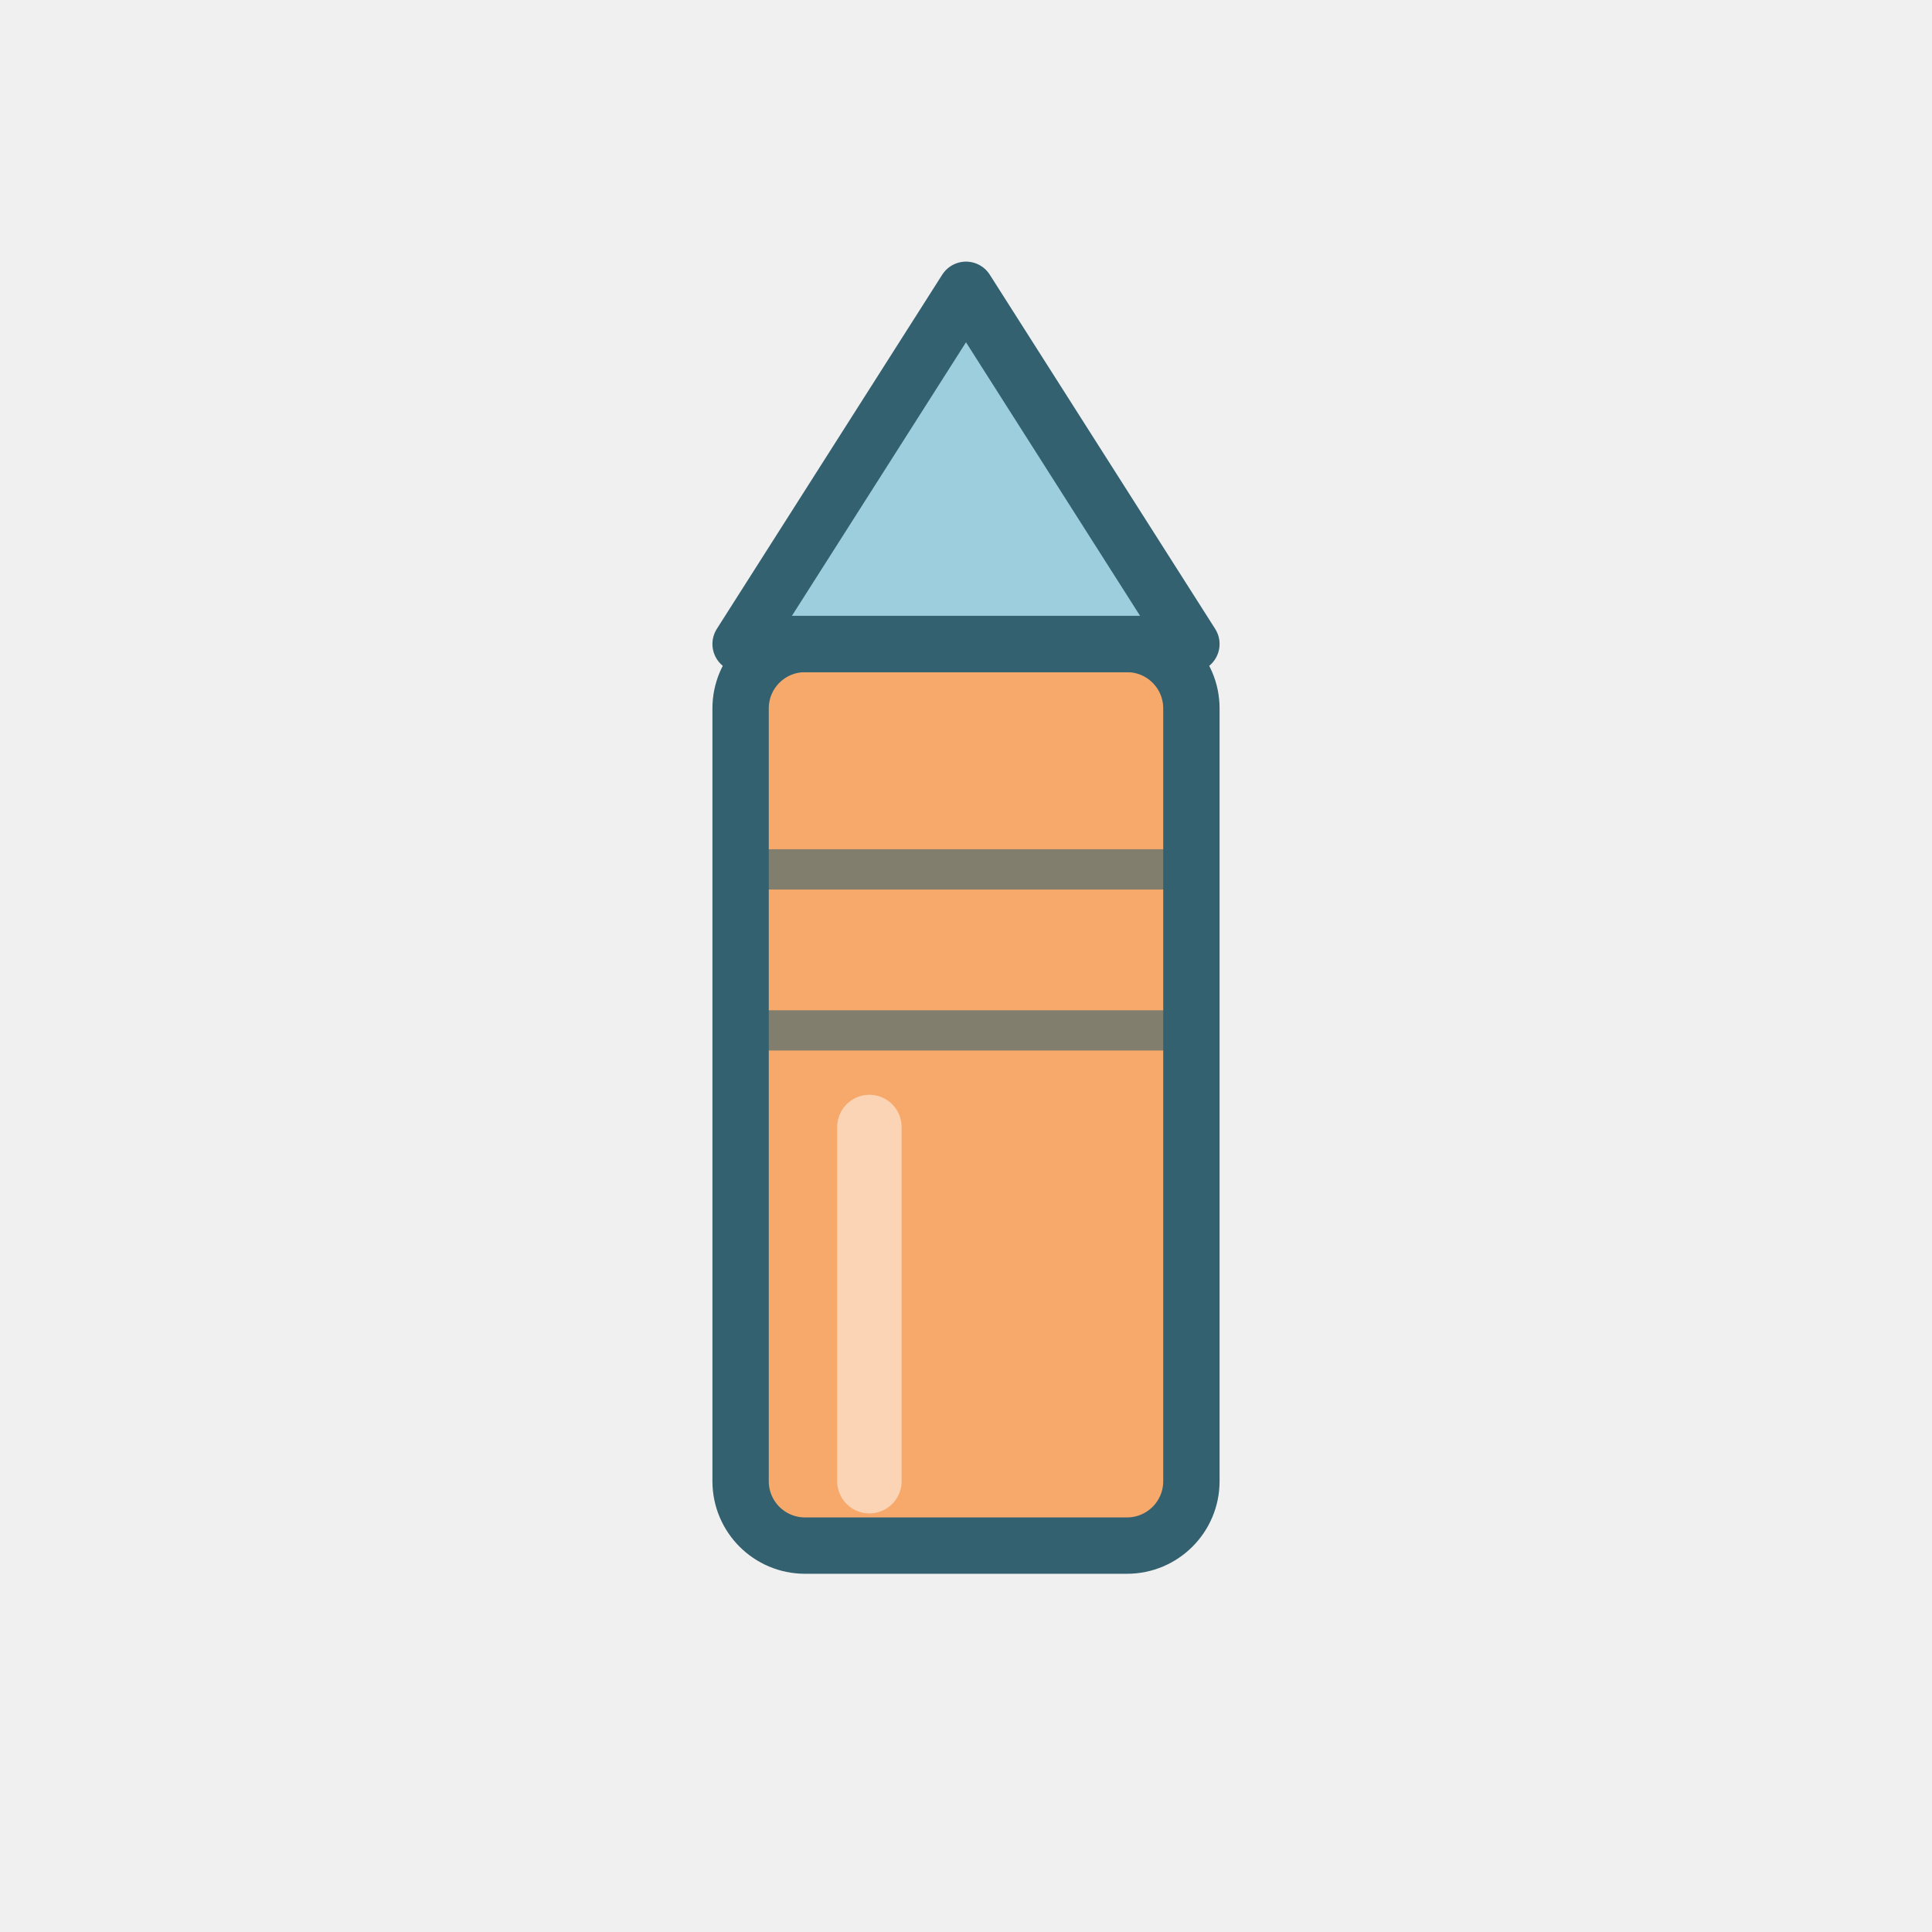
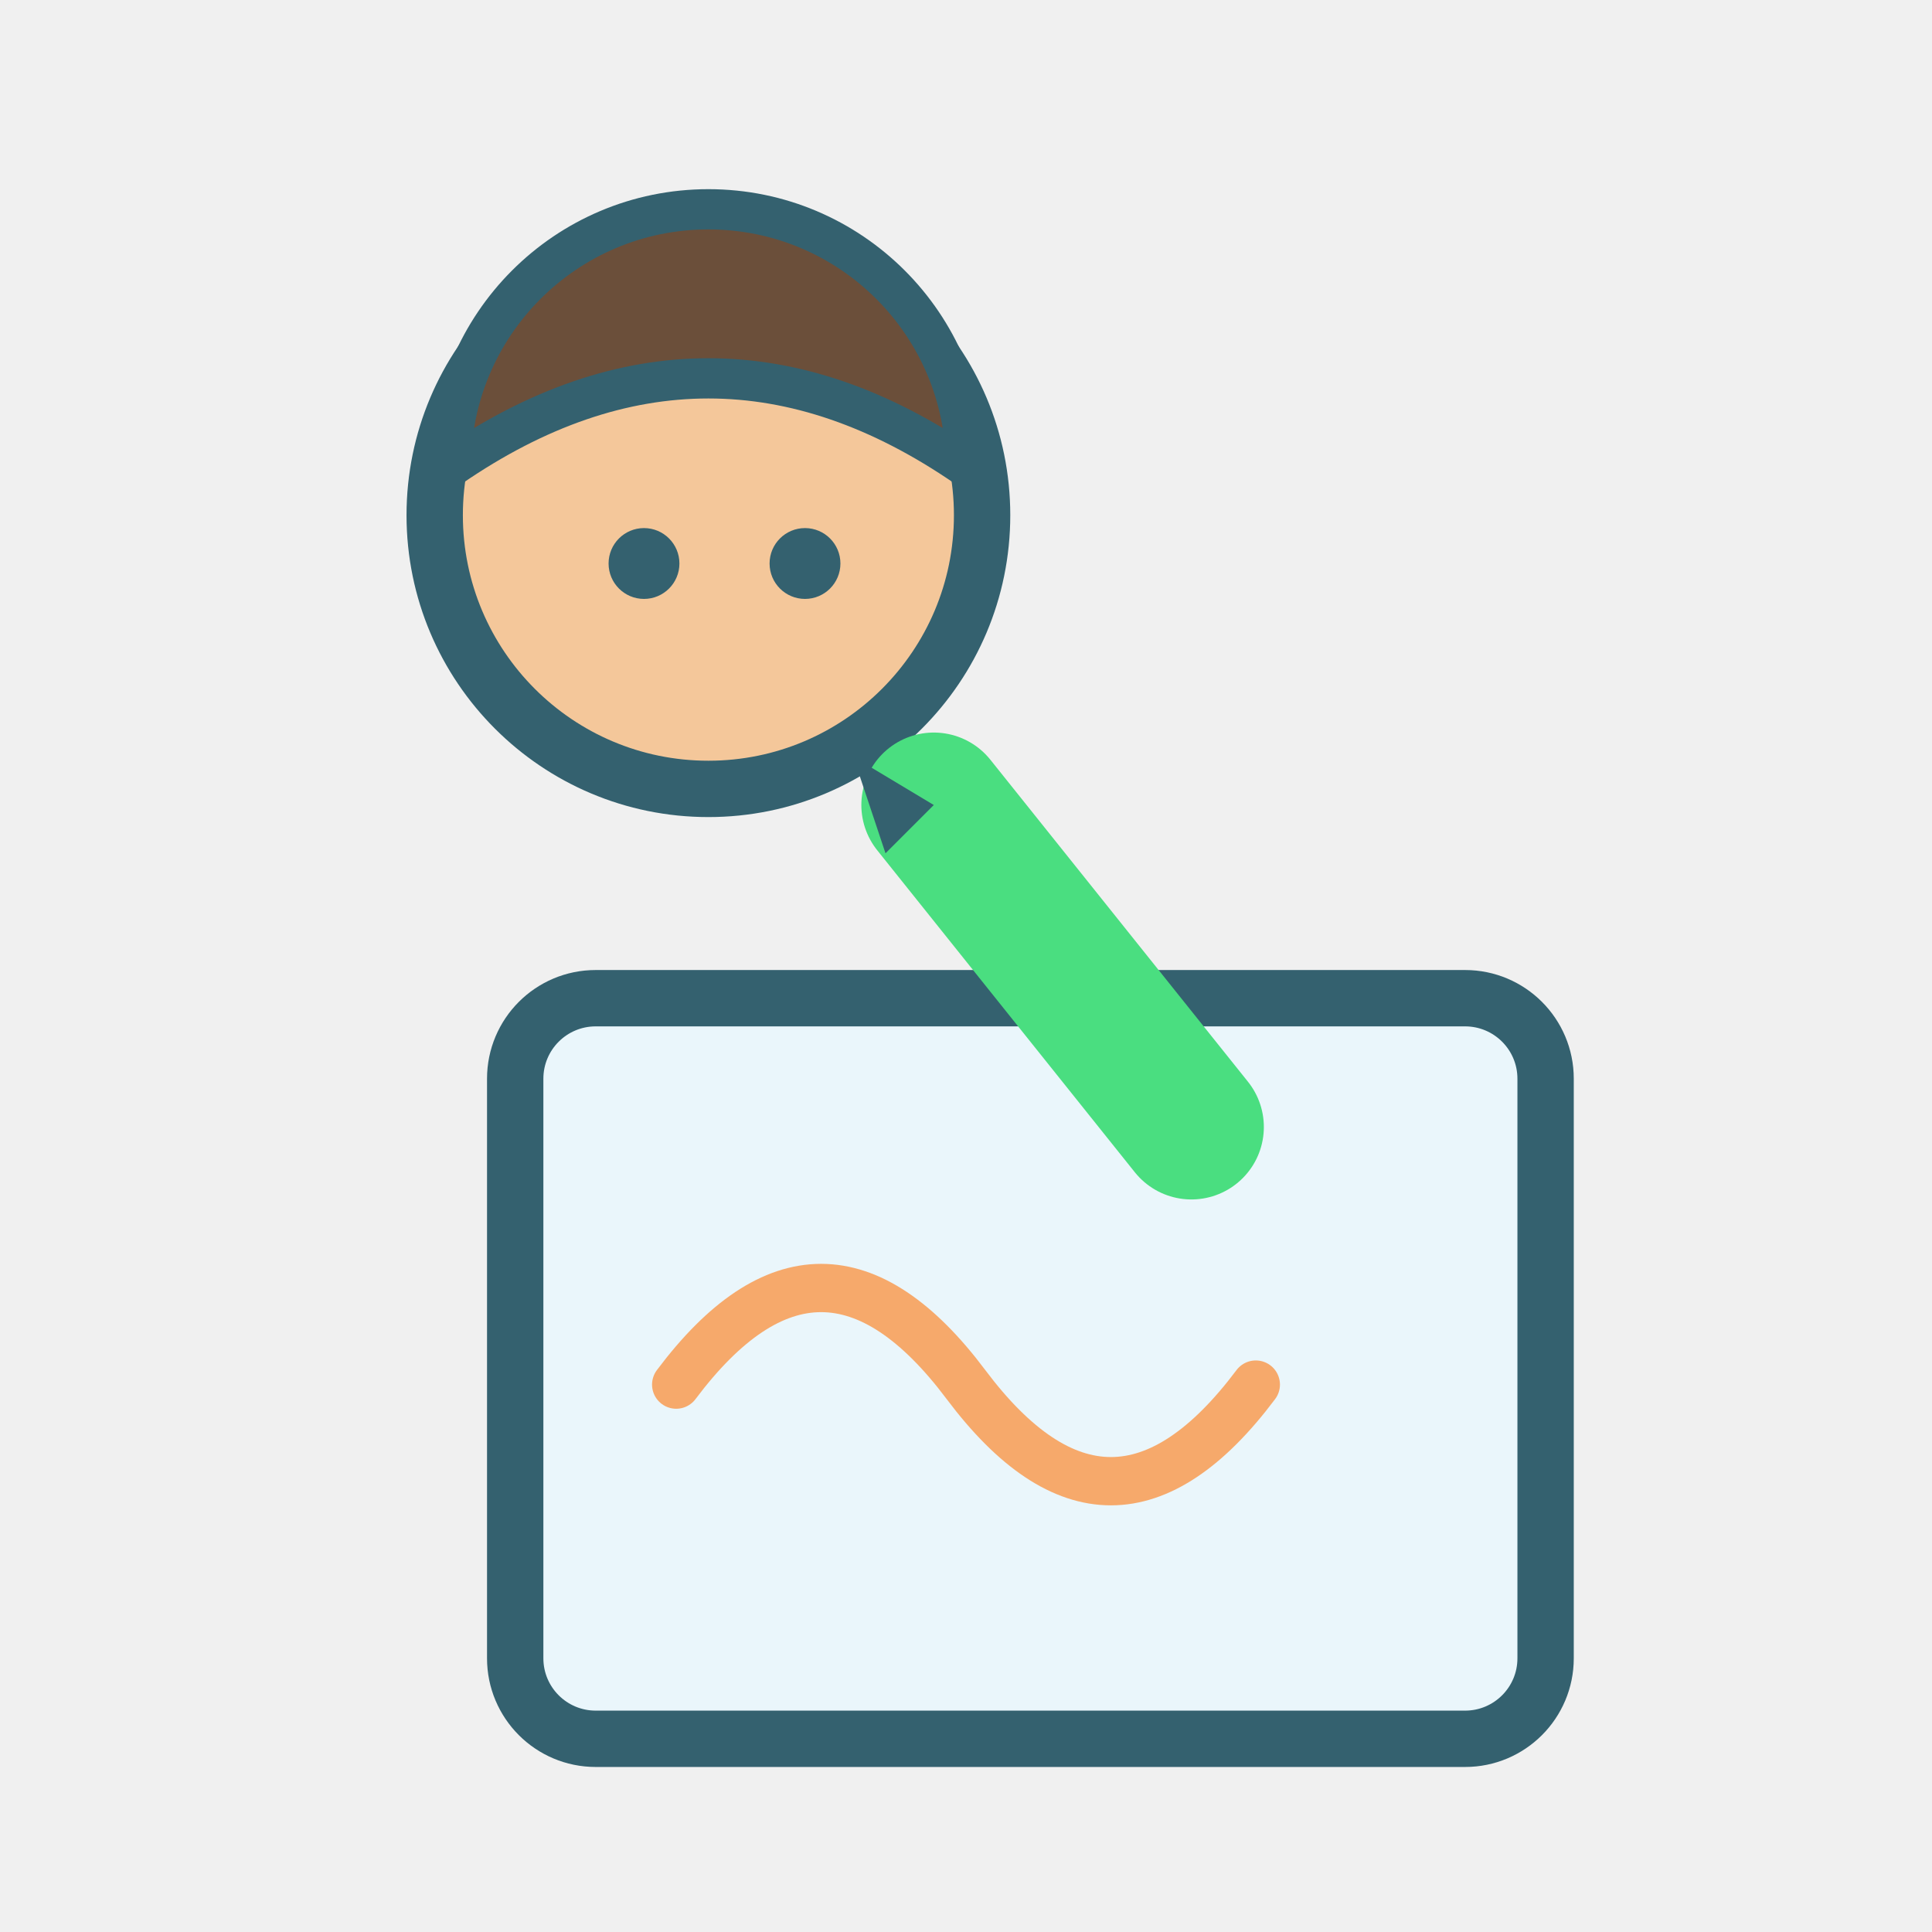
<svg xmlns="http://www.w3.org/2000/svg" viewBox="0 0 120 120" fill="none">
-   <rect x="46" y="40" width="28" height="56" rx="4" fill="#f6a96b" stroke="#34616f" stroke-width="3.5" />
-   <path d="M46 40 L60 18 L74 40 Z" fill="#9ccede" stroke="#34616f" stroke-width="3.5" stroke-linejoin="round" />
-   <path d="M46 54 H74 M46 64 H74" stroke="#34616f" stroke-width="2.5" opacity="0.6" />
-   <path d="M54 70 V92" stroke="#ffffff" stroke-width="4" stroke-linecap="round" opacity="0.5" />
+   <circle cx="44" cy="32" r="17" fill="#f4c79a" stroke="#34616f" stroke-width="3.5" />
+   <path d="M28 29 a16 16 0 0 1 32 0 q-16 -11 -32 0 Z" fill="#6b4f3a" stroke="#34616f" stroke-width="2.5" stroke-linejoin="round" />
+   <circle cx="40" cy="35" r="2.2" fill="#34616f" />
+   <circle cx="50" cy="35" r="2.2" fill="#34616f" />
+   <rect x="32" y="62" width="64" height="46" rx="5" fill="#eaf6fb" stroke="#34616f" stroke-width="3.5" />
+   <path d="M42 86 q9 -12 18 0 t18 0" fill="none" stroke="#f6a96b" stroke-width="3" stroke-linecap="round" />
+   <path d="M58 50 L74 70" stroke="#4ade80" stroke-width="9" stroke-linecap="round" />
+   <path d="M58 50 l-5 -3 2 6 Z" fill="#34616f" />
</svg>
